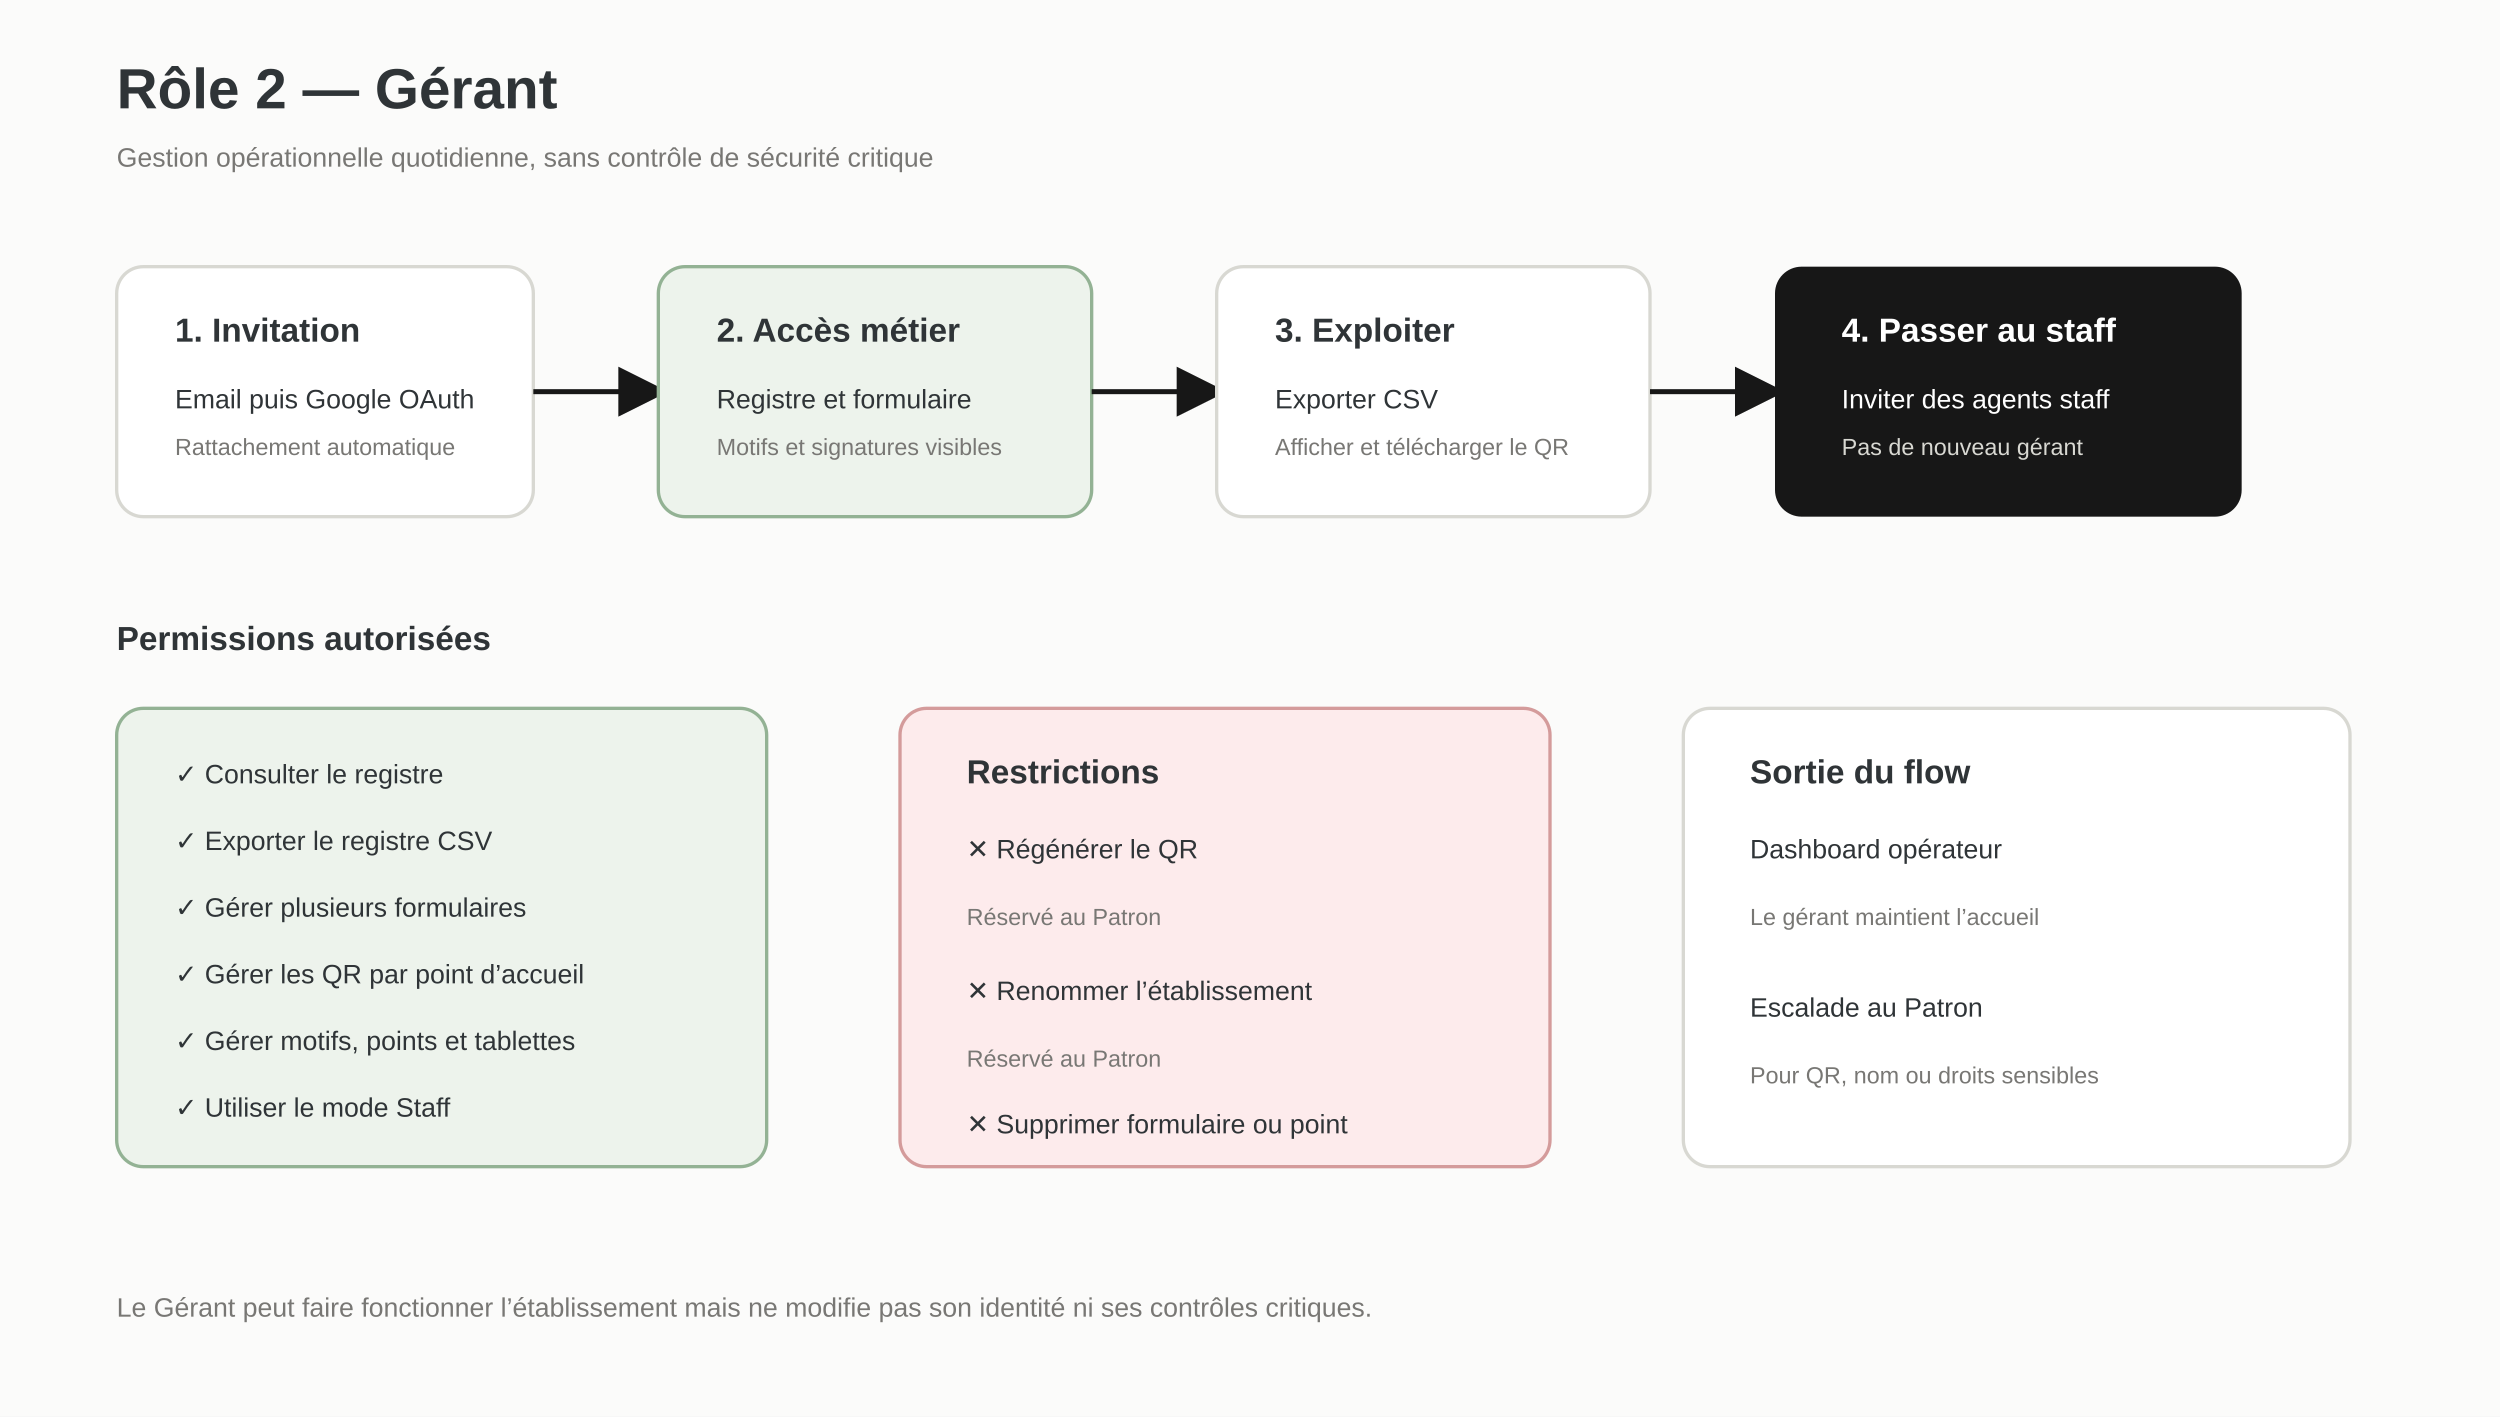
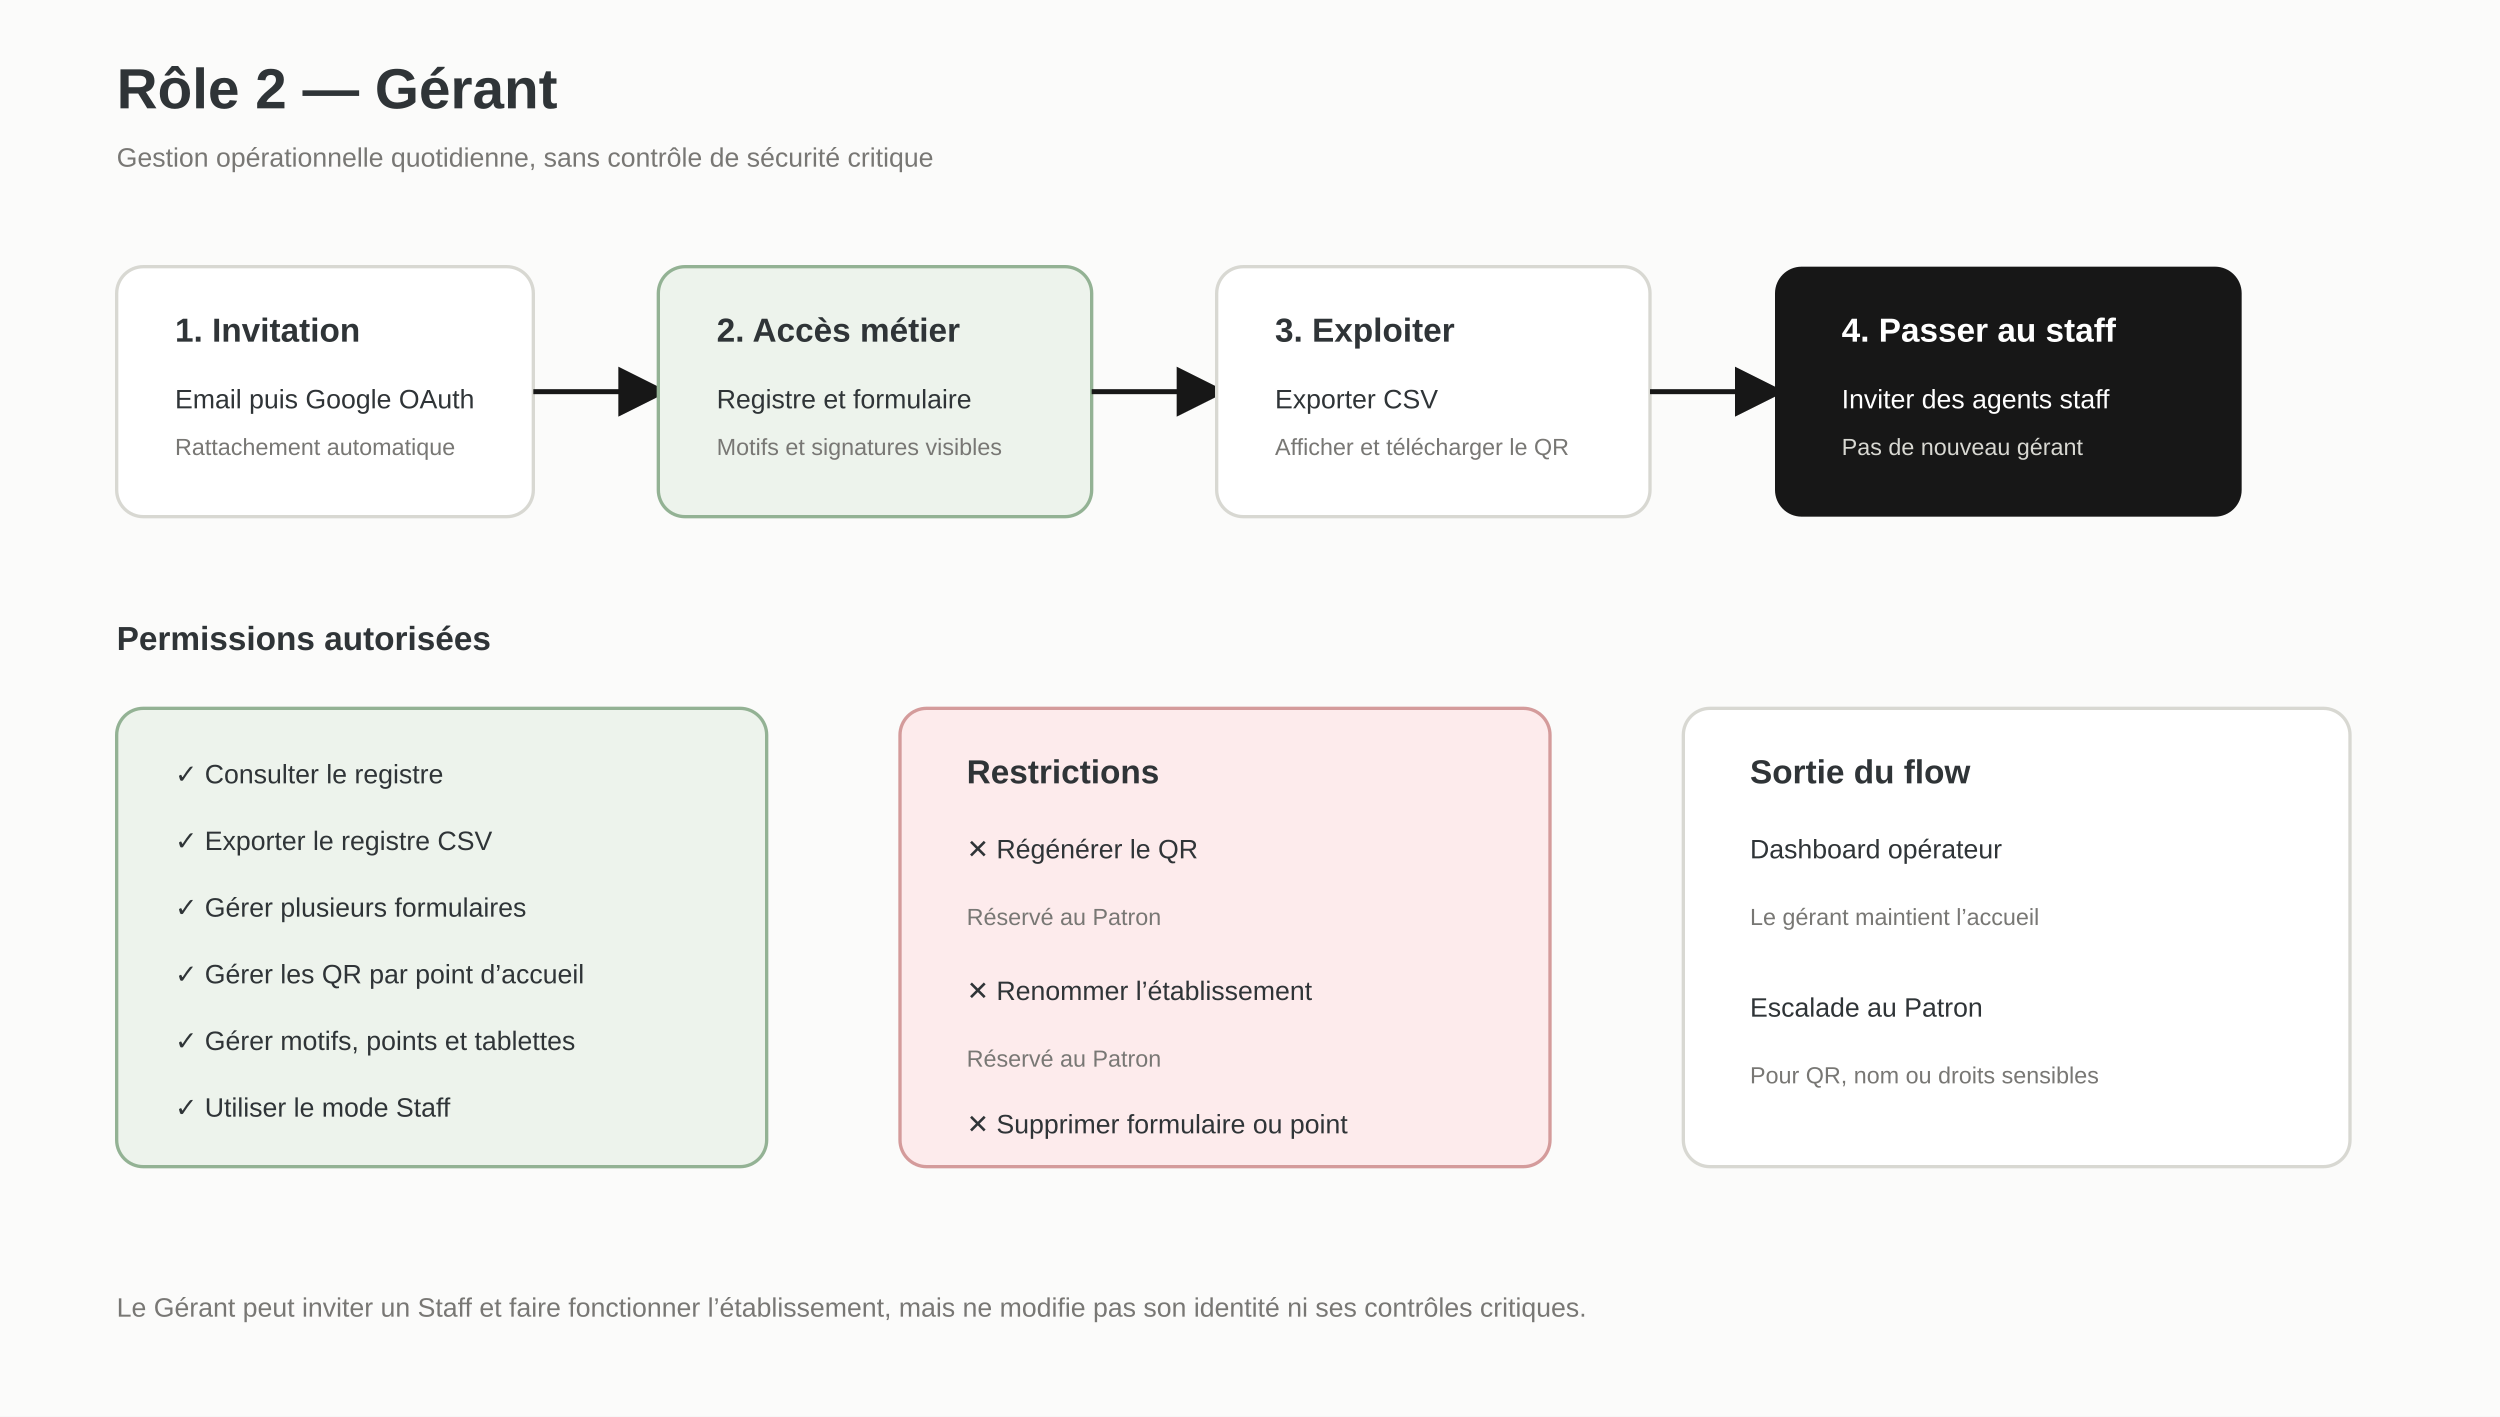
<svg xmlns="http://www.w3.org/2000/svg" width="1500" height="850" viewBox="0 0 1500 850">
  <defs>
    <style>.bg{fill:#fbfbfa}.box{fill:#fff;stroke:#d8d8d2;stroke-width:2}.ok{fill:#edf3ec;stroke:#93b294;stroke-width:2}.no{fill:#fdebec;stroke:#d49b9b;stroke-width:2}.dark{fill:#171717}.text{font-family:Arial,sans-serif;fill:#2f3437}.muted{font-family:Arial,sans-serif;fill:#787774}.title{font:bold 34px Arial}.h{font:bold 20px Arial}.p{font:16px Arial}.s{font:14px Arial}.arrow{stroke:#171717;stroke-width:3;fill:none;marker-end:url(#a)}</style>
    <marker id="a" markerWidth="10" markerHeight="10" refX="8" refY="5" orient="auto">
      <path d="M0 0L10 5L0 10Z" fill="#171717" />
    </marker>
  </defs>
  <rect width="1500" height="850" class="bg" />
  <text x="70" y="65" class="text title">Rôle 2 — Gérant</text>
  <text x="70" y="100" class="muted p">Gestion opérationnelle quotidienne, sans contrôle de sécurité critique</text>
  <rect x="70" y="160" width="250" height="150" rx="16" class="box" />
  <text x="105" y="205" class="h text">1. Invitation</text>
  <text x="105" y="245" class="p text">Email puis Google OAuth</text>
  <text x="105" y="273" class="s muted">Rattachement automatique</text>
  <path d="M320 235H395" class="arrow" />
  <rect x="395" y="160" width="260" height="150" rx="16" class="ok" />
  <text x="430" y="205" class="h text">2. Accès métier</text>
  <text x="430" y="245" class="p text">Registre et formulaire</text>
  <text x="430" y="273" class="s muted">Motifs et signatures visibles</text>
  <path d="M655 235H730" class="arrow" />
  <rect x="730" y="160" width="260" height="150" rx="16" class="box" />
  <text x="765" y="205" class="h text">3. Exploiter</text>
  <text x="765" y="245" class="p text">Exporter CSV</text>
  <text x="765" y="273" class="s muted">Afficher et télécharger le QR</text>
  <path d="M990 235H1065" class="arrow" />
  <rect x="1065" y="160" width="280" height="150" rx="16" class="dark" />
  <text x="1105" y="205" fill="white" class="h">4. Passer au staff</text>
  <text x="1105" y="245" fill="white" class="p">Inviter des agents staff</text>
  <text x="1105" y="273" fill="#d8d8d2" class="s">Pas de nouveau gérant</text>
  <text x="70" y="390" class="h text">Permissions autorisées</text>
  <rect x="70" y="425" width="390" height="275" rx="16" class="ok" />
  <text x="105" y="470" class="p text">✓ Consulter le registre</text>
  <text x="105" y="510" class="p text">✓ Exporter le registre CSV</text>
  <text x="105" y="550" class="p text">✓ Gérer plusieurs formulaires</text>
  <text x="105" y="590" class="p text">✓ Gérer les QR par point d’accueil</text>
  <text x="105" y="630" class="p text">✓ Gérer motifs, points et tablettes</text>
  <text x="105" y="670" class="p text">✓ Utiliser le mode Staff</text>
  <rect x="540" y="425" width="390" height="275" rx="16" class="no" />
  <text x="580" y="470" class="h text">Restrictions</text>
  <text x="580" y="515" class="p text">✕ Régénérer le QR</text>
  <text x="580" y="555" class="s muted">Réservé au Patron</text>
  <text x="580" y="600" class="p text">✕ Renommer l’établissement</text>
  <text x="580" y="640" class="s muted">Réservé au Patron</text>
  <text x="580" y="680" class="p text">✕ Supprimer formulaire ou point</text>
  <rect x="1010" y="425" width="400" height="275" rx="16" class="box" />
  <text x="1050" y="470" class="h text">Sortie du flow</text>
  <text x="1050" y="515" class="p text">Dashboard opérateur</text>
  <text x="1050" y="555" class="s muted">Le gérant maintient l’accueil</text>
  <text x="1050" y="610" class="p text">Escalade au Patron</text>
  <text x="1050" y="650" class="s muted">Pour QR, nom ou droits sensibles</text>
-   <text x="70" y="790" class="muted p">Le Gérant peut faire fonctionner l’établissement mais ne modifie pas son identité ni ses contrôles critiques.</text>
+   <text x="70" y="790" class="muted p">Le Gérant peut inviter un Staff et faire fonctionner l’établissement, mais ne modifie pas son identité ni ses contrôles critiques.</text>
</svg>
